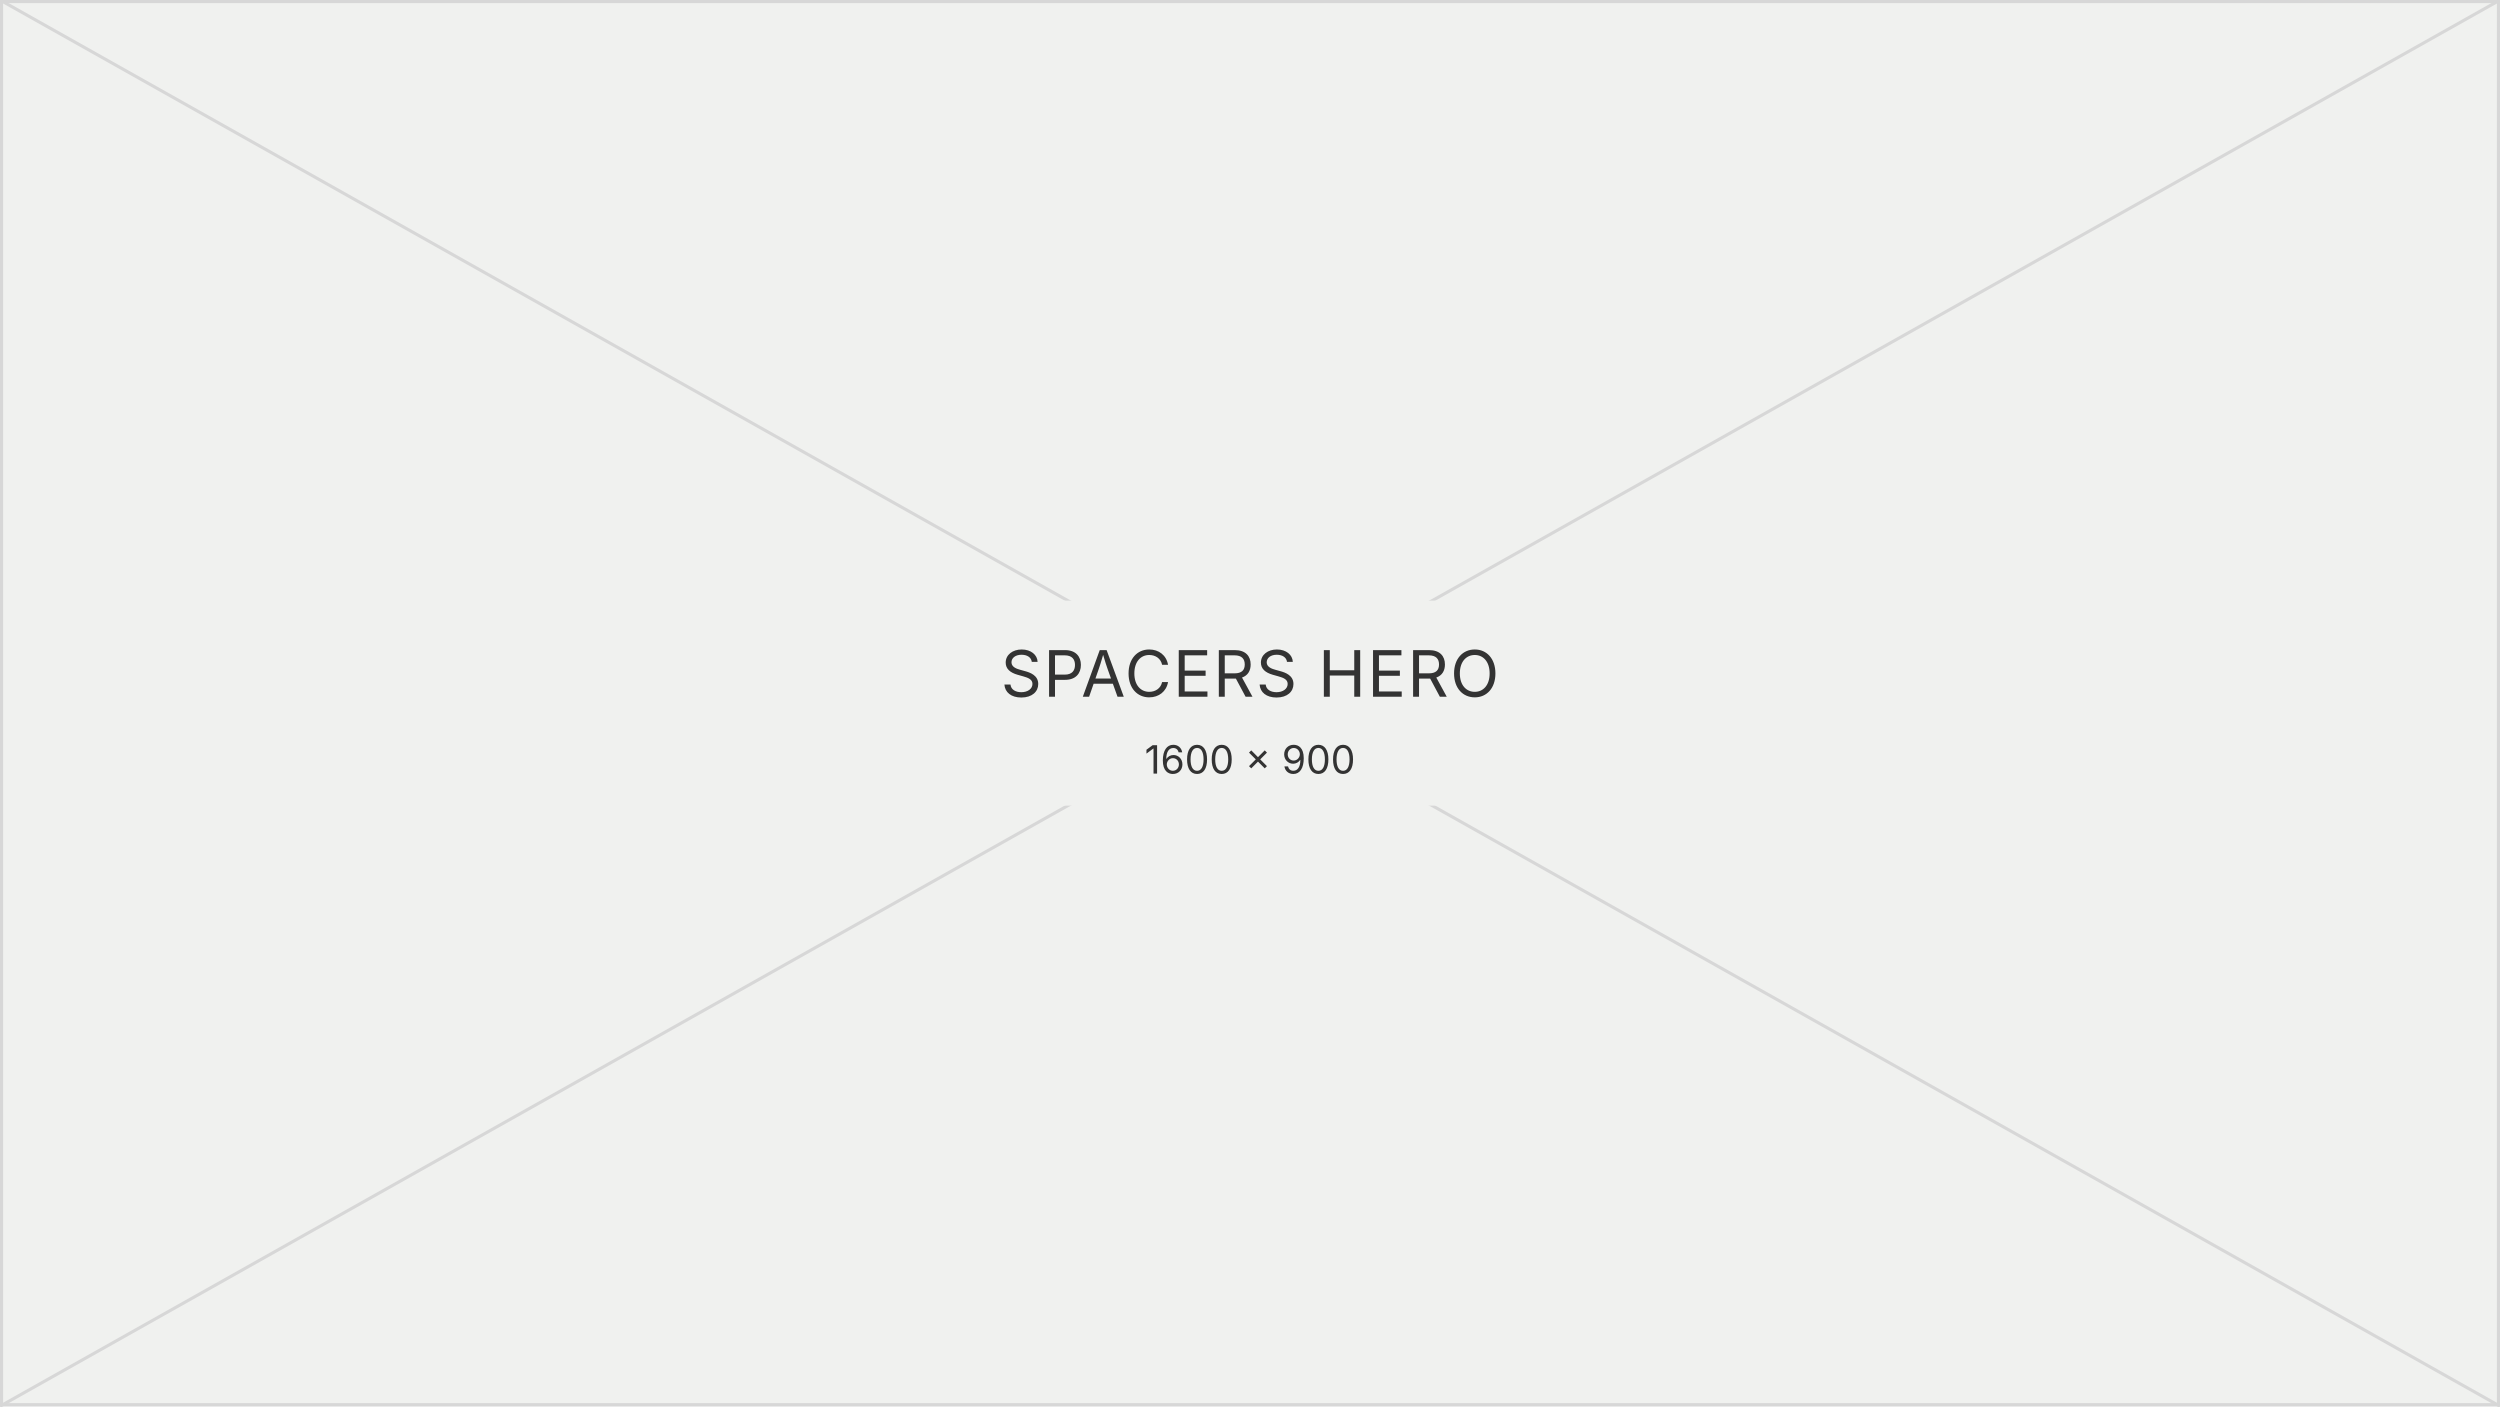
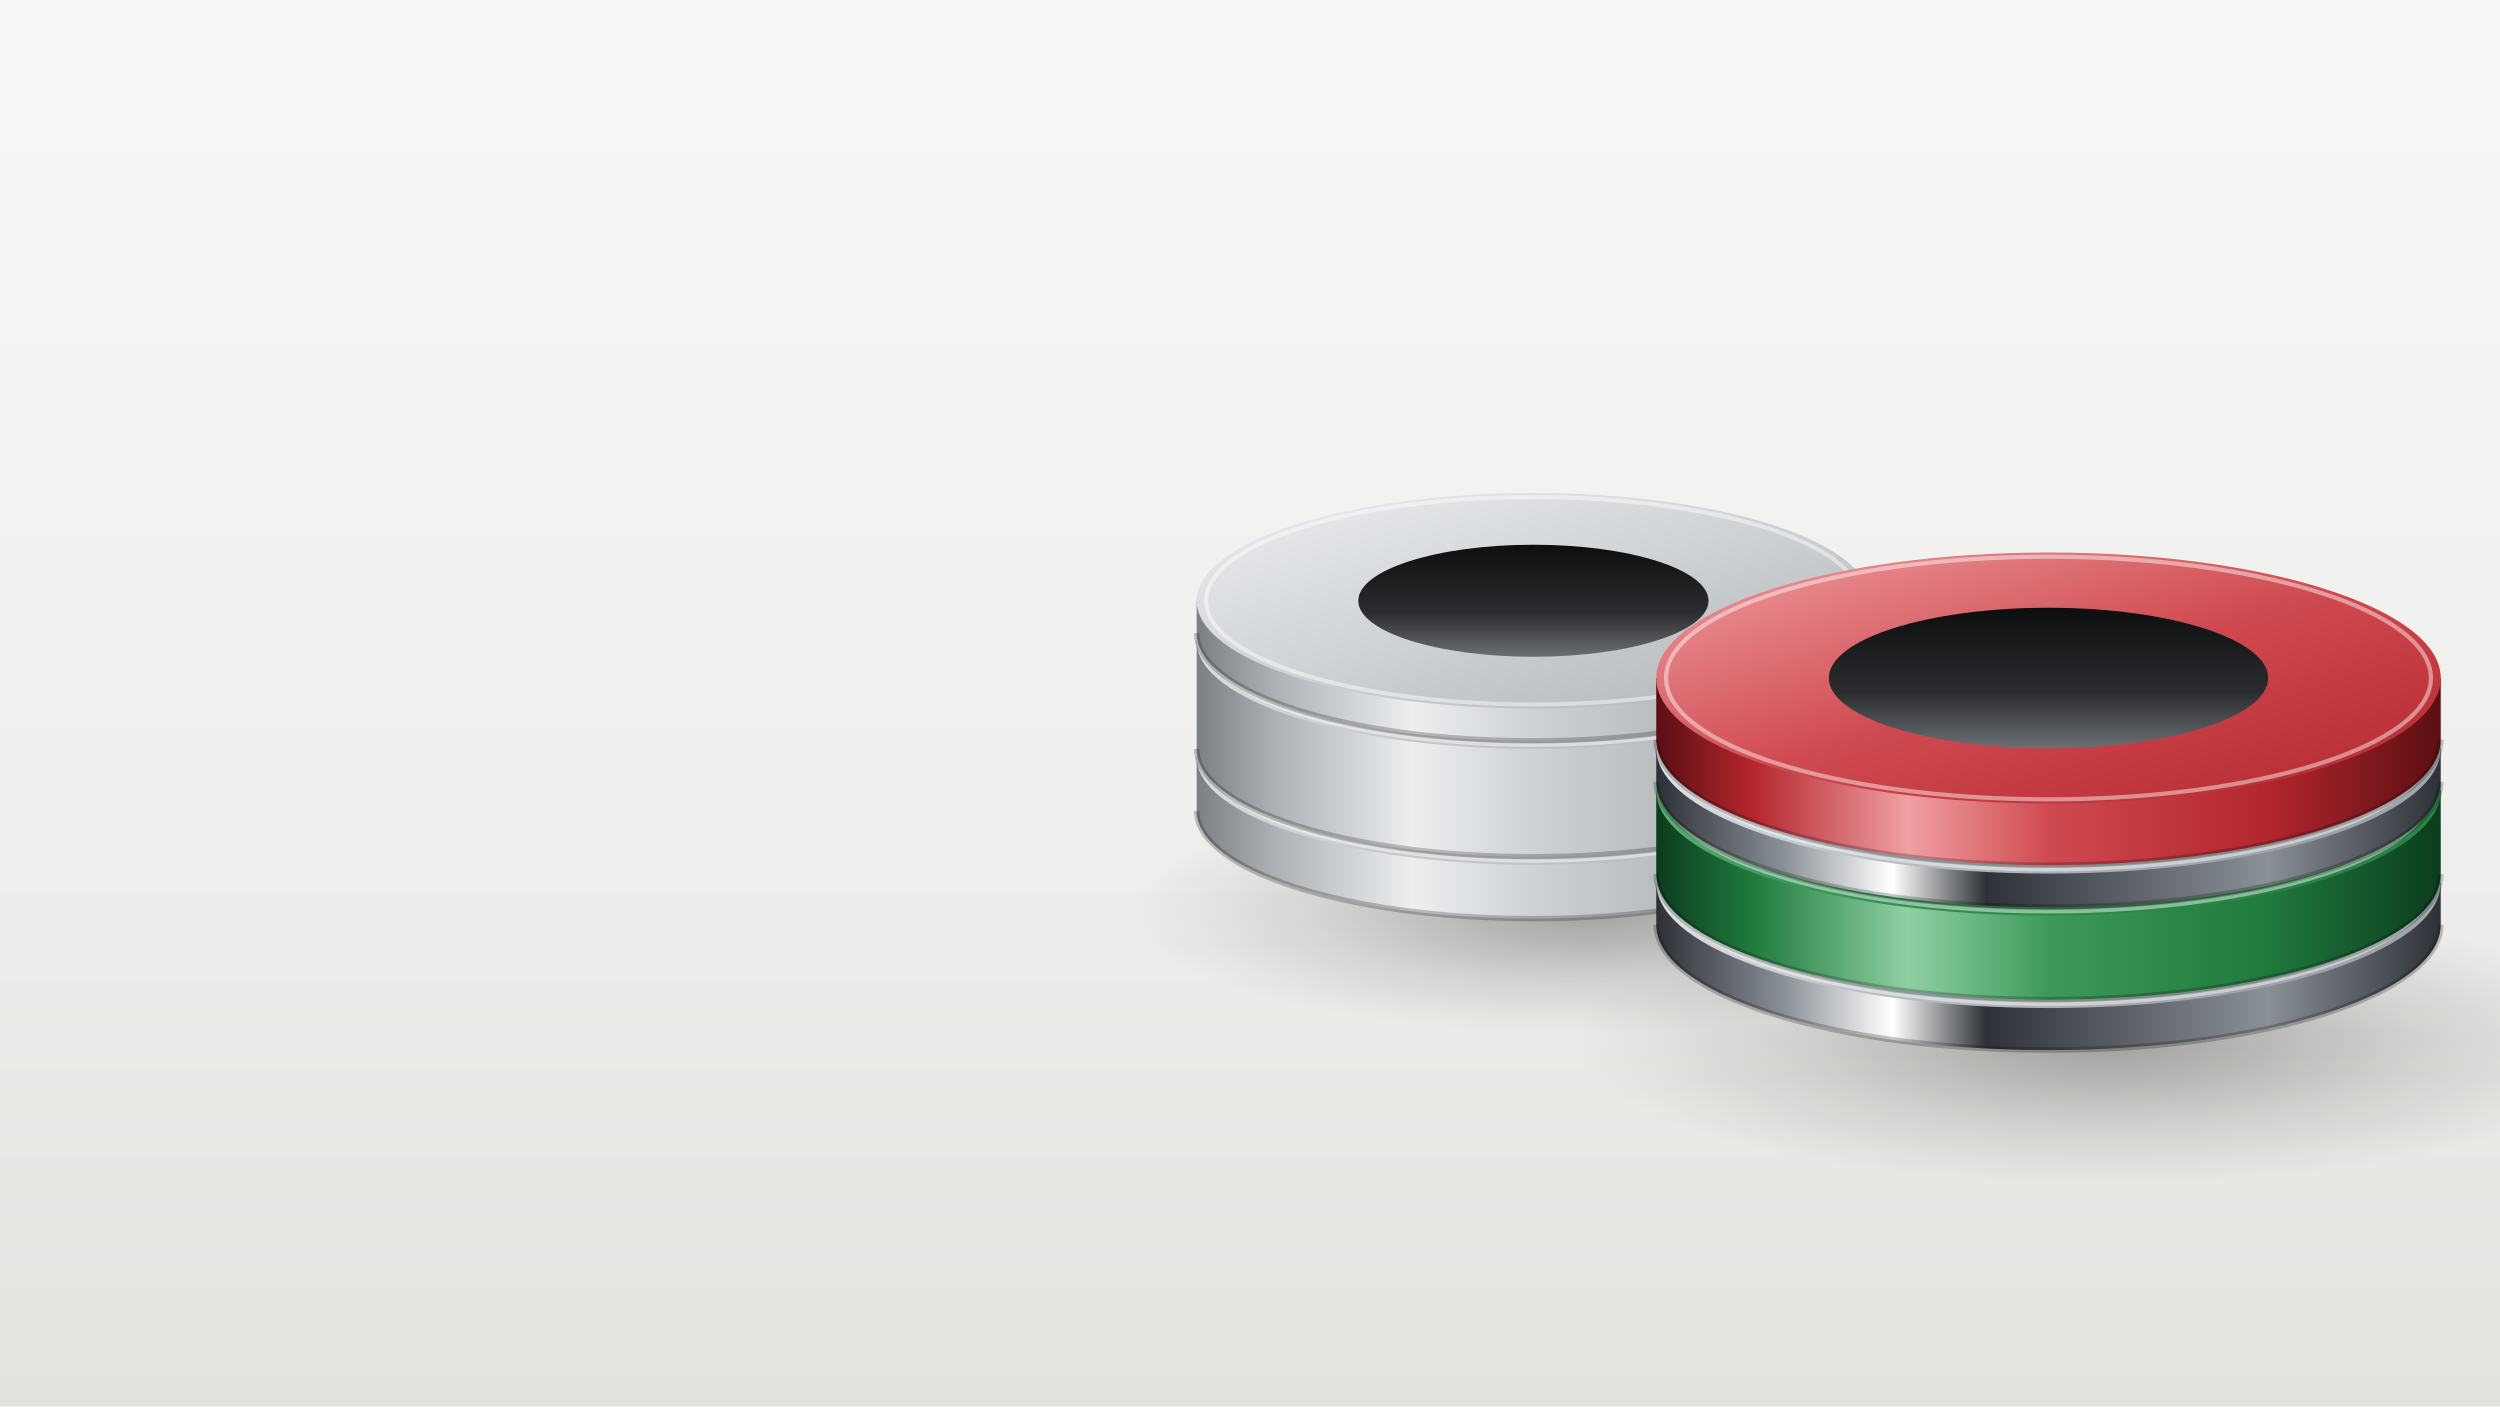
<svg xmlns="http://www.w3.org/2000/svg" width="1600" height="900" viewBox="0 0 1600 900">
-   <rect width="1600" height="900" fill="#f0f1ef" />
-   <path d="M0 0L1600 900M1600 0L0 900" stroke="#d7d7d7" stroke-width="2" />
-   <rect x="1" y="1" width="1598" height="898" fill="none" stroke="#d7d7d7" stroke-width="2" />
-   <rect x="431" y="384.4" width="738" height="131.2" fill="#f0f1ef" />
-   <g font-family="Inter, Helvetica, Arial, sans-serif" fill="#333333" text-anchor="middle">
-     <text x="800" y="445.9" font-size="41" letter-spacing="1">SPACERS HERO</text>
-     <text x="800" y="495.1" font-size="25">1600 × 900</text>
+   <defs>
+     <linearGradient id="cyl-raw" x1="0" x2="1" y1="0" y2="0">
+       <stop offset="0" stop-color="#45484c" />
+       <stop offset="0.12" stop-color="#7d8186" />
+       <stop offset="0.32" stop-color="#d4d7da" />
+       <stop offset="0.5" stop-color="#a9adb1" />
+       <stop offset="0.78" stop-color="#7d8186" />
+       <stop offset="1" stop-color="#45484c" />
+     </linearGradient>
+     <linearGradient id="flat-raw" x1="0" x2="0" y1="0" y2="1">
+       <stop offset="0" stop-color="#d4d7da" />
+       <stop offset="0.35" stop-color="#a9adb1" />
+       <stop offset="0.75" stop-color="#7d8186" />
+       <stop offset="1" stop-color="#45484c" />
+     </linearGradient>
+     <linearGradient id="top-raw" x1="0" x2="1" y1="0" y2="1">
+       <stop offset="0" stop-color="#d4d7da" />
+       <stop offset="0.5" stop-color="#a9adb1" />
+       <stop offset="1" stop-color="#7d8186" />
+     </linearGradient>
+     <radialGradient id="rad-raw" cx="0.36" cy="0.3" r="0.8">
+       <stop offset="0" stop-color="#d4d7da" />
+       <stop offset="0.35" stop-color="#a9adb1" />
+       <stop offset="0.75" stop-color="#7d8186" />
+       <stop offset="1" stop-color="#45484c" />
+     </radialGradient>
+     <linearGradient id="cyl-brushed" x1="0" x2="1" y1="0" y2="0">
+       <stop offset="0" stop-color="#7b7f84" />
+       <stop offset="0.12" stop-color="#aeb2b6" />
+       <stop offset="0.32" stop-color="#eceef0" />
+       <stop offset="0.5" stop-color="#cfd2d5" />
+       <stop offset="0.78" stop-color="#aeb2b6" />
+       <stop offset="1" stop-color="#7b7f84" />
+     </linearGradient>
+     <linearGradient id="flat-brushed" x1="0" x2="0" y1="0" y2="1">
+       <stop offset="0" stop-color="#eceef0" />
+       <stop offset="0.35" stop-color="#cfd2d5" />
+       <stop offset="0.75" stop-color="#aeb2b6" />
+       <stop offset="1" stop-color="#7b7f84" />
+     </linearGradient>
+     <linearGradient id="top-brushed" x1="0" x2="1" y1="0" y2="1">
+       <stop offset="0" stop-color="#eceef0" />
+       <stop offset="0.5" stop-color="#cfd2d5" />
+       <stop offset="1" stop-color="#aeb2b6" />
+     </linearGradient>
+     <radialGradient id="rad-brushed" cx="0.36" cy="0.3" r="0.8">
+       <stop offset="0" stop-color="#eceef0" />
+       <stop offset="0.35" stop-color="#cfd2d5" />
+       <stop offset="0.75" stop-color="#aeb2b6" />
+       <stop offset="1" stop-color="#7b7f84" />
+     </radialGradient>
+     <linearGradient id="cyl-polished" x1="0" x2="1" y1="0" y2="0">
+       <stop offset="0" stop-color="#2e3238" />
+       <stop offset="0.16" stop-color="#8a9097" />
+       <stop offset="0.3" stop-color="#ffffff" />
+       <stop offset="0.42" stop-color="#2e3238" />
+       <stop offset="0.78" stop-color="#8a9097" />
+       <stop offset="1" stop-color="#2e3238" />
+     </linearGradient>
+     <linearGradient id="flat-polished" x1="0" x2="0" y1="0" y2="1">
+       <stop offset="0" stop-color="#ffffff" />
+       <stop offset="0.35" stop-color="#c9ced3" />
+       <stop offset="0.55" stop-color="#8a9097" />
+       <stop offset="1" stop-color="#2e3238" />
+     </linearGradient>
+     <linearGradient id="top-polished" x1="0" x2="1" y1="0" y2="1">
+       <stop offset="0" stop-color="#ffffff" />
+       <stop offset="0.5" stop-color="#c9ced3" />
+       <stop offset="1" stop-color="#8a9097" />
+     </linearGradient>
+     <radialGradient id="rad-polished" cx="0.36" cy="0.3" r="0.8">
+       <stop offset="0" stop-color="#ffffff" />
+       <stop offset="0.35" stop-color="#c9ced3" />
+       <stop offset="0.75" stop-color="#8a9097" />
+       <stop offset="1" stop-color="#2e3238" />
+     </radialGradient>
+     <linearGradient id="cyl-ti" x1="0" x2="1" y1="0" y2="0">
+       <stop offset="0" stop-color="#4a453e" />
+       <stop offset="0.12" stop-color="#857d71" />
+       <stop offset="0.32" stop-color="#d6cfc3" />
+       <stop offset="0.5" stop-color="#aaa194" />
+       <stop offset="0.78" stop-color="#857d71" />
+       <stop offset="1" stop-color="#4a453e" />
+     </linearGradient>
+     <linearGradient id="flat-ti" x1="0" x2="0" y1="0" y2="1">
+       <stop offset="0" stop-color="#d6cfc3" />
+       <stop offset="0.35" stop-color="#aaa194" />
+       <stop offset="0.75" stop-color="#857d71" />
+       <stop offset="1" stop-color="#4a453e" />
+     </linearGradient>
+     <linearGradient id="top-ti" x1="0" x2="1" y1="0" y2="1">
+       <stop offset="0" stop-color="#d6cfc3" />
+       <stop offset="0.5" stop-color="#aaa194" />
+       <stop offset="1" stop-color="#857d71" />
+     </linearGradient>
+     <radialGradient id="rad-ti" cx="0.36" cy="0.3" r="0.8">
+       <stop offset="0" stop-color="#d6cfc3" />
+       <stop offset="0.35" stop-color="#aaa194" />
+       <stop offset="0.75" stop-color="#857d71" />
+       <stop offset="1" stop-color="#4a453e" />
+     </radialGradient>
+     <linearGradient id="cyl-green" x1="0" x2="1" y1="0" y2="0">
+       <stop offset="0" stop-color="#0c3d1e" />
+       <stop offset="0.12" stop-color="#1f7a3d" />
+       <stop offset="0.32" stop-color="#8fd0a3" />
+       <stop offset="0.5" stop-color="#3d9a5a" />
+       <stop offset="0.78" stop-color="#1f7a3d" />
+       <stop offset="1" stop-color="#0c3d1e" />
+     </linearGradient>
+     <linearGradient id="flat-green" x1="0" x2="0" y1="0" y2="1">
+       <stop offset="0" stop-color="#8fd0a3" />
+       <stop offset="0.35" stop-color="#3d9a5a" />
+       <stop offset="0.75" stop-color="#1f7a3d" />
+       <stop offset="1" stop-color="#0c3d1e" />
+     </linearGradient>
+     <linearGradient id="top-green" x1="0" x2="1" y1="0" y2="1">
+       <stop offset="0" stop-color="#8fd0a3" />
+       <stop offset="0.5" stop-color="#3d9a5a" />
+       <stop offset="1" stop-color="#1f7a3d" />
+     </linearGradient>
+     <radialGradient id="rad-green" cx="0.36" cy="0.3" r="0.8">
+       <stop offset="0" stop-color="#8fd0a3" />
+       <stop offset="0.35" stop-color="#3d9a5a" />
+       <stop offset="0.75" stop-color="#1f7a3d" />
+       <stop offset="1" stop-color="#0c3d1e" />
+     </radialGradient>
+     <linearGradient id="cyl-red" x1="0" x2="1" y1="0" y2="0">
+       <stop offset="0" stop-color="#5c0f13" />
+       <stop offset="0.12" stop-color="#b3262d" />
+       <stop offset="0.32" stop-color="#f0a0a3" />
+       <stop offset="0.5" stop-color="#cf4a50" />
+       <stop offset="0.78" stop-color="#b3262d" />
+       <stop offset="1" stop-color="#5c0f13" />
+     </linearGradient>
+     <linearGradient id="flat-red" x1="0" x2="0" y1="0" y2="1">
+       <stop offset="0" stop-color="#f0a0a3" />
+       <stop offset="0.35" stop-color="#cf4a50" />
+       <stop offset="0.75" stop-color="#b3262d" />
+       <stop offset="1" stop-color="#5c0f13" />
+     </linearGradient>
+     <linearGradient id="top-red" x1="0" x2="1" y1="0" y2="1">
+       <stop offset="0" stop-color="#f0a0a3" />
+       <stop offset="0.5" stop-color="#cf4a50" />
+       <stop offset="1" stop-color="#b3262d" />
+     </linearGradient>
+     <radialGradient id="rad-red" cx="0.36" cy="0.3" r="0.8">
+       <stop offset="0" stop-color="#f0a0a3" />
+       <stop offset="0.35" stop-color="#cf4a50" />
+       <stop offset="0.75" stop-color="#b3262d" />
+       <stop offset="1" stop-color="#5c0f13" />
+     </radialGradient>
+     <linearGradient id="cyl-black" x1="0" x2="1" y1="0" y2="0">
+       <stop offset="0" stop-color="#050506" />
+       <stop offset="0.12" stop-color="#1c1d20" />
+       <stop offset="0.32" stop-color="#8a8d92" />
+       <stop offset="0.5" stop-color="#34363a" />
+       <stop offset="0.78" stop-color="#1c1d20" />
+       <stop offset="1" stop-color="#050506" />
+     </linearGradient>
+     <linearGradient id="flat-black" x1="0" x2="0" y1="0" y2="1">
+       <stop offset="0" stop-color="#8a8d92" />
+       <stop offset="0.35" stop-color="#34363a" />
+       <stop offset="0.75" stop-color="#1c1d20" />
+       <stop offset="1" stop-color="#050506" />
+     </linearGradient>
+     <linearGradient id="top-black" x1="0" x2="1" y1="0" y2="1">
+       <stop offset="0" stop-color="#8a8d92" />
+       <stop offset="0.5" stop-color="#34363a" />
+       <stop offset="1" stop-color="#1c1d20" />
+     </linearGradient>
+     <radialGradient id="rad-black" cx="0.36" cy="0.3" r="0.8">
+       <stop offset="0" stop-color="#8a8d92" />
+       <stop offset="0.35" stop-color="#34363a" />
+       <stop offset="0.75" stop-color="#1c1d20" />
+       <stop offset="1" stop-color="#050506" />
+     </radialGradient>
+     <linearGradient id="cyl-bolt" x1="0" x2="1" y1="0" y2="0">
+       <stop offset="0" stop-color="#141517" />
+       <stop offset="0.12" stop-color="#3a3c40" />
+       <stop offset="0.32" stop-color="#a3a6ab" />
+       <stop offset="0.5" stop-color="#5d6066" />
+       <stop offset="0.78" stop-color="#3a3c40" />
+       <stop offset="1" stop-color="#141517" />
+     </linearGradient>
+     <linearGradient id="flat-bolt" x1="0" x2="0" y1="0" y2="1">
+       <stop offset="0" stop-color="#a3a6ab" />
+       <stop offset="0.35" stop-color="#5d6066" />
+       <stop offset="0.75" stop-color="#3a3c40" />
+       <stop offset="1" stop-color="#141517" />
+     </linearGradient>
+     <linearGradient id="top-bolt" x1="0" x2="1" y1="0" y2="1">
+       <stop offset="0" stop-color="#a3a6ab" />
+       <stop offset="0.5" stop-color="#5d6066" />
+       <stop offset="1" stop-color="#3a3c40" />
+     </linearGradient>
+     <radialGradient id="rad-bolt" cx="0.36" cy="0.3" r="0.8">
+       <stop offset="0" stop-color="#a3a6ab" />
+       <stop offset="0.35" stop-color="#5d6066" />
+       <stop offset="0.75" stop-color="#3a3c40" />
+       <stop offset="1" stop-color="#141517" />
+     </radialGradient>
+     <radialGradient id="bore" cx="0.5" cy="0.62" r="0.6">
+       <stop offset="0" stop-color="#5a5d61" />
+       <stop offset="0.7" stop-color="#1e2022" />
+       <stop offset="1" stop-color="#0c0d0e" />
+     </radialGradient>
+     <linearGradient id="hole" x1="0" x2="0" y1="0" y2="1">
+       <stop offset="0" stop-color="#0d0e0f" />
+       <stop offset="0.6" stop-color="#2a2c2f" />
+       <stop offset="1" stop-color="#6b6e72" />
+     </linearGradient>
+     <radialGradient id="shadow">
+       <stop offset="0" stop-color="#000" stop-opacity="0.32" />
+       <stop offset="0.6" stop-color="#000" stop-opacity="0.1" />
+       <stop offset="1" stop-color="#000" stop-opacity="0" />
+     </radialGradient>
+     <linearGradient id="studio" x1="0" x2="0" y1="0" y2="1">
+       <stop offset="0" stop-color="#f7f8f6" />
+       <stop offset="0.62" stop-color="#eeefec" />
+       <stop offset="1" stop-color="#e2e3df" />
+     </linearGradient>
+     <linearGradient id="bench" x1="0" x2="0" y1="0" y2="1">
+       <stop offset="0" stop-color="#d8d2c8" />
+       <stop offset="0.04" stop-color="#cfc8bc" />
+       <stop offset="1" stop-color="#b9b1a4" />
+     </linearGradient>
+   </defs>
+   <rect width="1600" height="900" fill="url(#studio)" />
+   <g transform="translate(550.3448 -101.7241) scale(0.862069) rotate(0 510 640)">
+     <ellipse cx="540" cy="795" rx="337.5" ry="90" fill="url(#shadow)" />
+     <path d="M250 680 L250 720 A250 80 0 0 0 750 720 L750 680 Z" fill="url(#cyl-brushed)" />
+     <path d="M250 720 A250 80 0 0 0 750 720" stroke="#000" stroke-opacity="0.22" stroke-width="4" fill="none" />
+     <ellipse cx="500" cy="680" rx="250" ry="80" fill="url(#top-brushed)" />
+     <ellipse cx="500" cy="680" rx="243" ry="77" fill="none" stroke="#fff" stroke-opacity="0.45" stroke-width="3" />
+     <ellipse cx="500" cy="680" rx="130" ry="41.6" fill="url(#hole)" />
+     <path d="M250 594 L250 674 A250 80 0 0 0 750 674 L750 594 Z" fill="url(#cyl-brushed)" />
+     <path d="M250 674 A250 80 0 0 0 750 674" stroke="#000" stroke-opacity="0.22" stroke-width="4" fill="none" />
+     <ellipse cx="500" cy="594" rx="250" ry="80" fill="url(#top-brushed)" />
+     <ellipse cx="500" cy="594" rx="243" ry="77" fill="none" stroke="#fff" stroke-opacity="0.45" stroke-width="3" />
+     <ellipse cx="500" cy="594" rx="130" ry="41.6" fill="url(#hole)" />
+     <path d="M250 564 L250 588 A250 80 0 0 0 750 588 L750 564 Z" fill="url(#cyl-brushed)" />
+     <path d="M250 588 A250 80 0 0 0 750 588" stroke="#000" stroke-opacity="0.22" stroke-width="4" fill="none" />
+     <ellipse cx="500" cy="564" rx="250" ry="80" fill="url(#top-brushed)" />
+     <ellipse cx="500" cy="564" rx="243" ry="77" fill="none" stroke="#fff" stroke-opacity="0.45" stroke-width="3" />
+     <ellipse cx="500" cy="564" rx="130" ry="41.6" fill="url(#hole)" />
+   </g>
+   <g transform="translate(862.7586 -53.7931) scale(0.8965517) rotate(0 510 640)">
+     <ellipse cx="540" cy="804" rx="378" ry="100.8" fill="url(#shadow)" />
+     <path d="M220 690 L220 720 A280 89.6 0 0 0 780 720 L780 690 Z" fill="url(#cyl-polished)" />
+     <path d="M220 720 A280 89.6 0 0 0 780 720" stroke="#000" stroke-opacity="0.22" stroke-width="4" fill="none" />
+     <ellipse cx="500" cy="690" rx="280" ry="89.6" fill="url(#top-polished)" />
+     <ellipse cx="500" cy="690" rx="273" ry="86.6" fill="none" stroke="#fff" stroke-opacity="0.45" stroke-width="3" />
+     <ellipse cx="500" cy="690" rx="156.8" ry="50.176" fill="url(#hole)" />
+     <path d="M220 624 L220 684 A280 89.6 0 0 0 780 684 L780 624 Z" fill="url(#cyl-green)" />
+     <path d="M220 684 A280 89.6 0 0 0 780 684" stroke="#000" stroke-opacity="0.22" stroke-width="4" fill="none" />
+     <ellipse cx="500" cy="624" rx="280" ry="89.6" fill="url(#top-green)" />
+     <ellipse cx="500" cy="624" rx="273" ry="86.6" fill="none" stroke="#fff" stroke-opacity="0.45" stroke-width="3" />
+     <ellipse cx="500" cy="624" rx="156.8" ry="50.176" fill="url(#hole)" />
+     <path d="M220 594 L220 618 A280 89.6 0 0 0 780 618 L780 594 Z" fill="url(#cyl-polished)" />
+     <path d="M220 618 A280 89.6 0 0 0 780 618" stroke="#000" stroke-opacity="0.22" stroke-width="4" fill="none" />
+     <ellipse cx="500" cy="594" rx="280" ry="89.6" fill="url(#top-polished)" />
+     <ellipse cx="500" cy="594" rx="273" ry="86.6" fill="none" stroke="#fff" stroke-opacity="0.45" stroke-width="3" />
+     <ellipse cx="500" cy="594" rx="156.8" ry="50.176" fill="url(#hole)" />
+     <path d="M220 544 L220 588 A280 89.6 0 0 0 780 588 L780 544 Z" fill="url(#cyl-red)" />
+     <path d="M220 588 A280 89.6 0 0 0 780 588" stroke="#000" stroke-opacity="0.22" stroke-width="4" fill="none" />
+     <ellipse cx="500" cy="544" rx="280" ry="89.6" fill="url(#top-red)" />
+     <ellipse cx="500" cy="544" rx="273" ry="86.6" fill="none" stroke="#fff" stroke-opacity="0.45" stroke-width="3" />
+     <ellipse cx="500" cy="544" rx="156.8" ry="50.176" fill="url(#hole)" />
  </g>
</svg>
